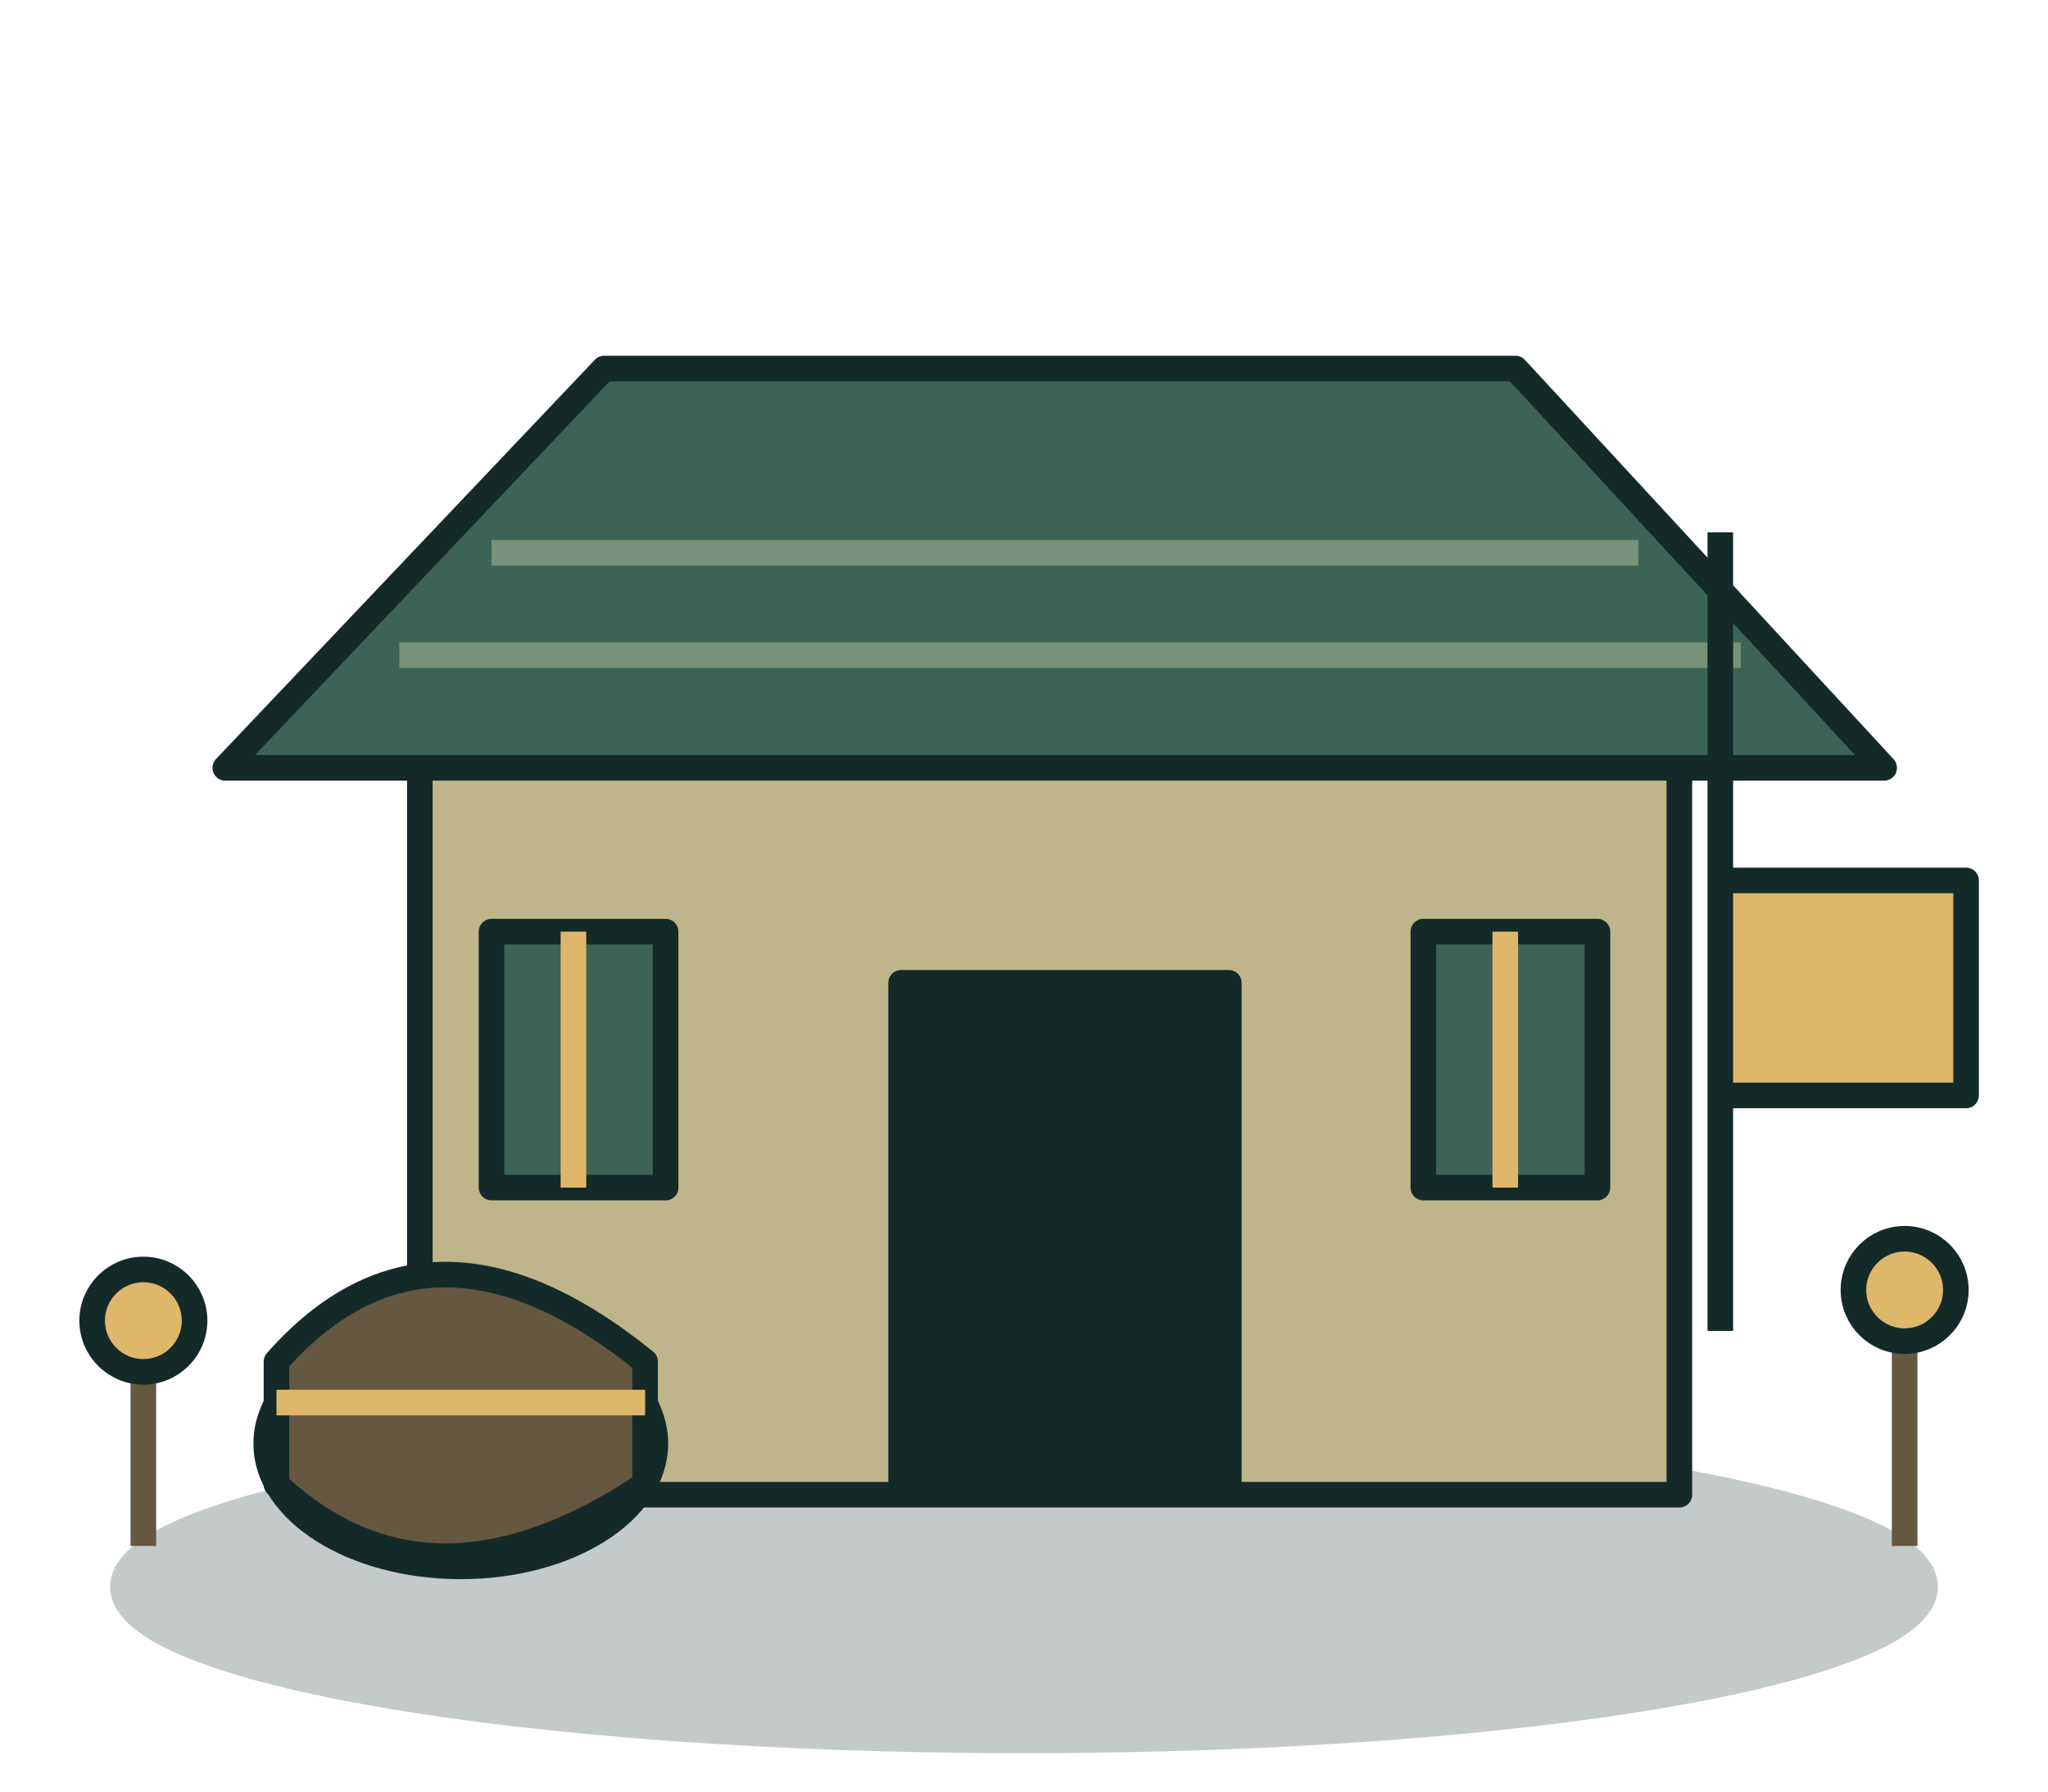
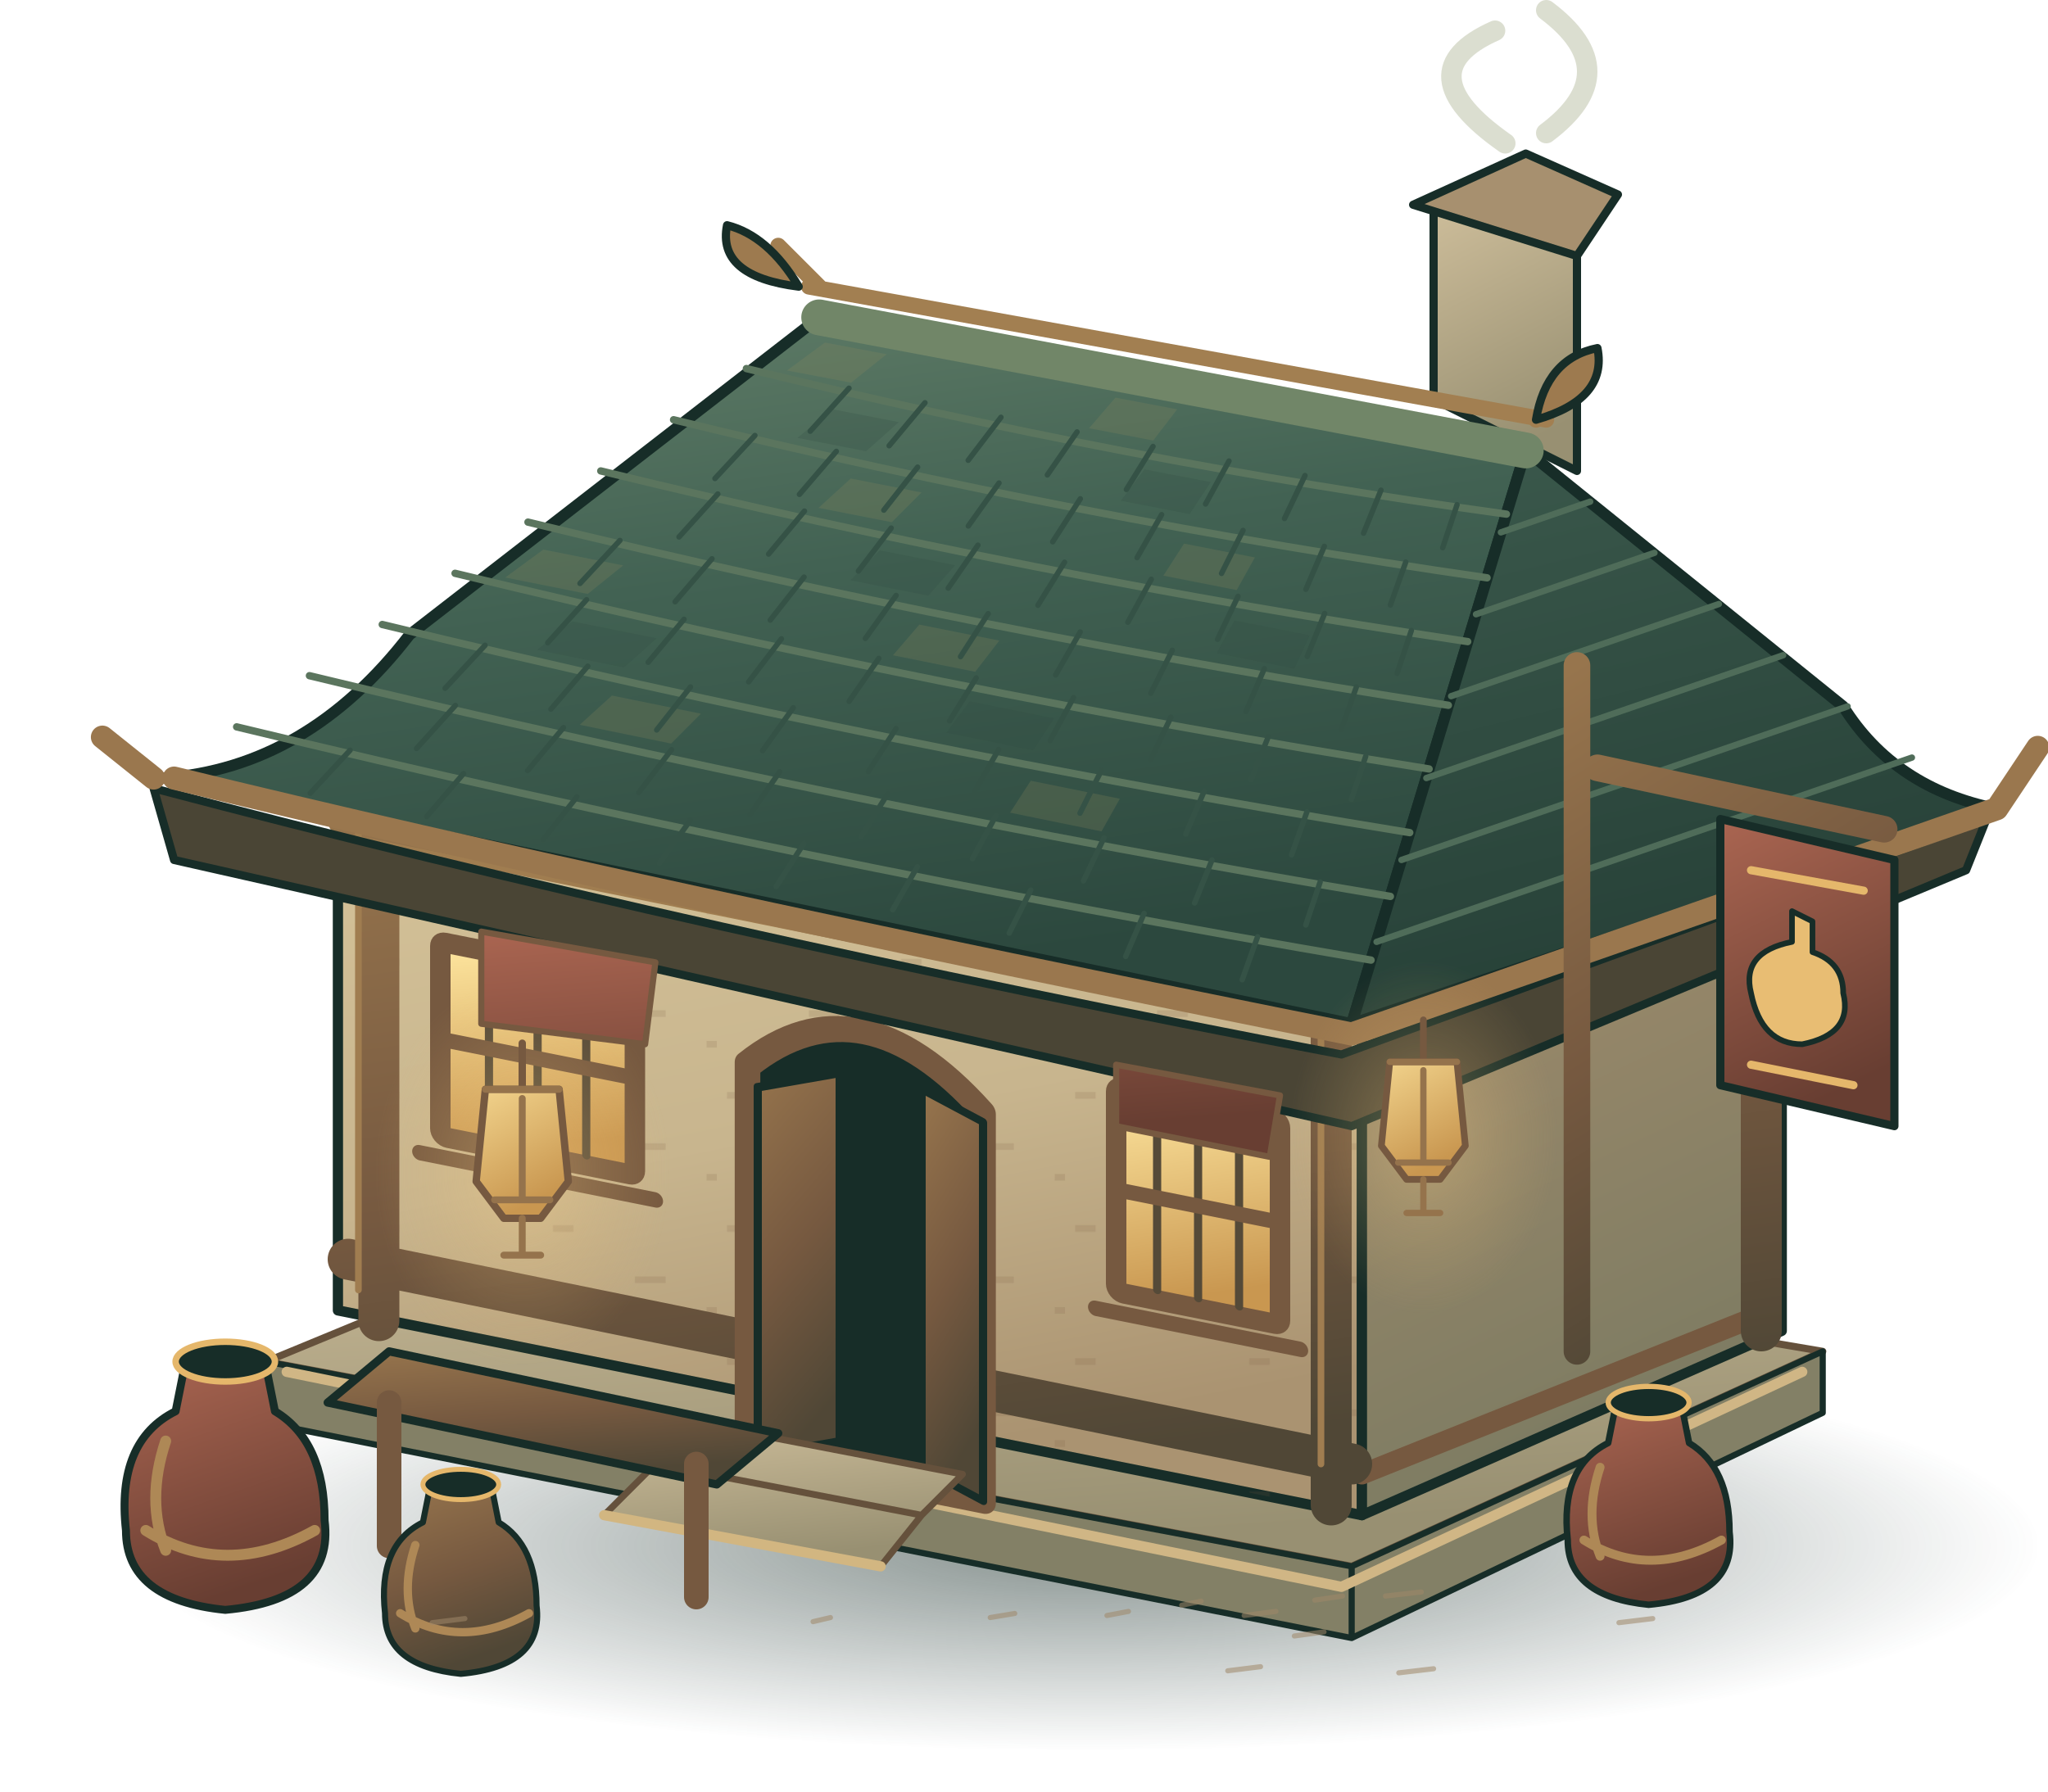
- <svg xmlns="http://www.w3.org/2000/svg" width="200" height="175" viewBox="0 0 200 175">
-   <g stroke="#142a29" stroke-width="2.5" stroke-linejoin="round">
-     <ellipse cx="100" cy="155" rx="88" ry="15" fill="#142a29" opacity=".25" />
-     <path d="M41 146V72H164V146Z" fill="#c0b48a" />
-     <path d="M22 75L59 36H148L184 75Z" fill="#3d6356" />
-     <path d="M39 64H170M48 54H160" fill="none" stroke="#78917a" />
-     <path d="M88 145V96H120V145" fill="#142a29" />
-     <path d="M48 91H65V116H48Z" fill="#3d6356" />
-     <path d="M56 91V116" stroke="#dfb76b" />
-     <path d="M139 91H156V116H139Z" fill="#3d6356" />
-     <path d="M147 91V116" stroke="#dfb76b" />
-     <path d="M168 52V130M169 86H192V107H169" fill="#dfb76b" />
-     <ellipse cx="45" cy="141" rx="19" ry="12" fill="#665741" />
-     <path d="M27 133Q42 116 63 133V145Q42 159 27 145Z" fill="#665741" />
-     <path d="M27 137H63" stroke="#dfb76b" />
-     <path d="M14 151V131M186 151V128" stroke="#665741" />
-     <circle cx="14" cy="129" r="5" fill="#dfb76b" />
-     <circle cx="186" cy="126" r="5" fill="#dfb76b" />
+ <svg xmlns="http://www.w3.org/2000/svg" width="400" height="350" viewBox="0 0 200 175">
+   <defs>
+     <linearGradient id="tavern-roof" x1="0" y1="0" x2=".28" y2="1">
+       <stop offset="0%" stop-color="#64806a" />
+       <stop offset="45%" stop-color="#426253" />
+       <stop offset="100%" stop-color="#2c483e" />
+     </linearGradient>
+     <linearGradient id="tavern-roof_side" x1="0" y1="0" x2=".28" y2="1">
+       <stop offset="0%" stop-color="#3b594c" />
+       <stop offset="100%" stop-color="#264037" />
+     </linearGradient>
+     <linearGradient id="tavern-wall" x1="0" y1="0" x2=".28" y2="1">
+       <stop offset="0%" stop-color="#d5c399" />
+       <stop offset="55%" stop-color="#c8b58e" />
+       <stop offset="100%" stop-color="#aa9371" />
+     </linearGradient>
+     <linearGradient id="tavern-wall_side" x1="0" y1="0" x2=".28" y2="1">
+       <stop offset="0%" stop-color="#a68e6d" />
+       <stop offset="100%" stop-color="#7c7b62" />
+     </linearGradient>
+     <linearGradient id="tavern-wood" x1="0" y1="0" x2=".28" y2="1">
+       <stop offset="0%" stop-color="#97754d" />
+       <stop offset="55%" stop-color="#765940" />
+       <stop offset="100%" stop-color="#504736" />
+     </linearGradient>
+     <linearGradient id="tavern-canvas" x1="0" y1="0" x2=".28" y2="1">
+       <stop offset="0%" stop-color="#d3c19a" />
+       <stop offset="45%" stop-color="#b5a986" />
+       <stop offset="100%" stop-color="#a18a69" />
+     </linearGradient>
+     <linearGradient id="tavern-canvas_side" x1="0" y1="0" x2=".28" y2="1">
+       <stop offset="0%" stop-color="#a29e7d" />
+       <stop offset="100%" stop-color="#686c57" />
+     </linearGradient>
+     <linearGradient id="tavern-earth" x1="0" y1="0" x2=".28" y2="1">
+       <stop offset="0%" stop-color="#8c9073" />
+       <stop offset="100%" stop-color="#5b4d39" />
+     </linearGradient>
+     <linearGradient id="tavern-stone" x1="0" y1="0" x2=".28" y2="1">
+       <stop offset="0%" stop-color="#cdbd9a" />
+       <stop offset="100%" stop-color="#989072" />
+     </linearGradient>
+     <linearGradient id="tavern-cloth" x1="0" y1="0" x2=".28" y2="1">
+       <stop offset="0%" stop-color="#e8bf75" />
+       <stop offset="100%" stop-color="#c1995d" />
+     </linearGradient>
+     <linearGradient id="tavern-red" x1="0" y1="0" x2=".28" y2="1">
+       <stop offset="0%" stop-color="#aa6551" />
+       <stop offset="100%" stop-color="#683e32" />
+     </linearGradient>
+     <linearGradient id="tavern-light" x1="0" y1="0" x2=".28" y2="1">
+       <stop offset="0%" stop-color="#ffe7a0" />
+       <stop offset="100%" stop-color="#c99750" />
+     </linearGradient>
+     <radialGradient id="tavern-glow">
+       <stop stop-color="#ffd68a" stop-opacity=".34" />
+       <stop offset="1" stop-color="#e2b570" stop-opacity="0" />
+     </radialGradient>
+     <radialGradient id="tavern-shadow">
+       <stop stop-color="#172d28" stop-opacity=".52" />
+       <stop offset=".58" stop-color="#172d28" stop-opacity=".22" />
+       <stop offset="1" stop-color="#172d28" stop-opacity="0" />
+     </radialGradient>
+     <pattern id="tavern-grain" width="18" height="16" patternUnits="userSpaceOnUse">
+       <path d="M1 2Q9 4 17 1M0 9Q7 7 18 11M4 15Q11 12 16 15" fill="none" stroke="#e5b76b" stroke-width=".55" opacity=".19" />
+     </pattern>
+     <pattern id="tavern-plaster" width="17" height="13" patternUnits="userSpaceOnUse">
+       <path d="M3 3h2M11 8h3M1 11h1" stroke="#765940" opacity=".16" stroke-width=".65" />
+     </pattern>
+   </defs>
+   <g stroke-linejoin="round" stroke-linecap="round">
+     <ellipse cx="106" cy="151" rx="93" ry="20" fill="url(#tavern-shadow)" />
+     <path d="M26 133L132 153L178 132L72 114Z" fill="url(#tavern-stone)" stroke="#65513c" stroke-width="0.7" stroke-linejoin="round" stroke-linecap="round" />
+     <path d="M26 133V139L132 160V153ZM132 153L178 132V138L132 160Z" fill="#838066" stroke="#172d28" stroke-width="0.6" stroke-linejoin="round" stroke-linecap="round" />
+     <path d="M28 134L131 155L176 134" fill="none" stroke="#d0b685" stroke-width="1" stroke-linejoin="round" stroke-linecap="round" />
+     <path d="M33 77L133 97V148L33 128Z" fill="url(#tavern-wall)" stroke="#172d28" stroke-width="1" stroke-linejoin="round" stroke-linecap="round" />
+     <path d="M33 77L133 97V148L33 128Z" fill="url(#tavern-plaster)" stroke="none" stroke-width="1" stroke-linejoin="round" stroke-linecap="round" />
+     <path d="M133 97L174 79V130L133 148Z" fill="url(#tavern-wall_side)" stroke="#172d28" stroke-width="1" stroke-linejoin="round" stroke-linecap="round" />
+     <path d="M133 103L174 86M133 144L173 128" fill="none" stroke="#765940" stroke-width="2" stroke-linejoin="round" stroke-linecap="round" />
+     <path d="M34 80L132 99M34 123L132 143M37 79V129M130 98V147M172 81V130" fill="none" stroke="url(#tavern-wood)" stroke-width="4" stroke-linejoin="round" stroke-linecap="round" />
+     <path d="M35 81V126M129 100V143M35 82L129 101" fill="none" stroke="#a07d50" stroke-width="0.65" stroke-linejoin="round" stroke-linecap="round" />
+     <g transform="translate(38,81) skewY(11.31)">
+       <g transform="translate(5,10)">
+         <rect width="19" height="19" rx=".6" fill="url(#tavern-light)" stroke="#765940" stroke-width="2" />
+         <path d="M4.75 1V18" fill="none" stroke="#554a38" stroke-width="0.8" stroke-linejoin="round" stroke-linecap="round" />
+         <path d="M9.5 1V18" fill="none" stroke="#554a38" stroke-width="0.8" stroke-linejoin="round" stroke-linecap="round" />
+         <path d="M14.25 1V18" fill="none" stroke="#554a38" stroke-width="0.8" stroke-linejoin="round" stroke-linecap="round" />
+         <path d="M1 9.5H18M-2 21H21" fill="none" stroke="#765940" stroke-width="1.5" stroke-linejoin="round" stroke-linecap="round" />
+       </g>
+       <path d="M35 54V16Q46 5 58 16V54Z" fill="#172d28" stroke="#765940" stroke-width="2.5" stroke-linejoin="round" stroke-linecap="round" />
+       <path d="M36 54V18L44 15V51Z" fill="url(#tavern-wood)" stroke="#172d28" stroke-width="0.8" stroke-linejoin="round" stroke-linecap="round" />
+       <path d="M58 17V54L52 52V15Z" fill="url(#tavern-wood)" stroke="#172d28" stroke-width="0.8" stroke-linejoin="round" stroke-linecap="round" />
+       <g transform="translate(71,11)">
+         <rect width="16" height="20" rx=".6" fill="url(#tavern-light)" stroke="#765940" stroke-width="2" />
+         <path d="M4.0 1V19" fill="none" stroke="#554a38" stroke-width="0.8" stroke-linejoin="round" stroke-linecap="round" />
+         <path d="M8.0 1V19" fill="none" stroke="#554a38" stroke-width="0.8" stroke-linejoin="round" stroke-linecap="round" />
+         <path d="M12.0 1V19" fill="none" stroke="#554a38" stroke-width="0.8" stroke-linejoin="round" stroke-linecap="round" />
+         <path d="M1 10.0H15M-2 22H18" fill="none" stroke="#765940" stroke-width="1.5" stroke-linejoin="round" stroke-linecap="round" />
+       </g>
+     </g>
+     <path d="M68 139L94 144L90 148L64 143ZM64 143L90 148L86 153L59 148Z" fill="url(#tavern-stone)" stroke="#65513c" stroke-width="0.65" stroke-linejoin="round" stroke-linecap="round" />
+     <path d="M59 148L86 153" fill="none" stroke="#d2b681" stroke-width="1" stroke-linejoin="round" stroke-linecap="round" />
+     <path d="M140 39V20L154 23V46Z" fill="url(#tavern-stone)" stroke="#172d28" stroke-width="0.8" stroke-linejoin="round" stroke-linecap="round" />
+     <path d="M138 20L149 15L158 19L154 25Z" fill="#a7906f" stroke="#172d28" stroke-width="0.8" stroke-linejoin="round" stroke-linecap="round" />
+     <path d="M147 14Q137 7 146 3M151 13Q159 7 151 1" fill="none" stroke="#99a079" stroke-width="2" stroke-linejoin="round" stroke-linecap="round" opacity=".35" />
+     <g transform="translate(0,0) scale(1)">
+       <path d="M15 77Q68 91 131 103L194 80L192 85L132 110L17 84Z" fill="#4a4535" stroke="#172d28" stroke-width="0.8" stroke-linejoin="round" stroke-linecap="round" />
+       <path d="M16 76Q30 75 40 62L80 31L149 44L132 100Z" fill="url(#tavern-roof)" stroke="#172d28" stroke-width="1.1" stroke-linejoin="round" stroke-linecap="round" />
+       <path d="M149 44L180 69Q185 77 195 79L132 100Z" fill="url(#tavern-roof_side)" stroke="#172d28" stroke-width="1.1" stroke-linejoin="round" stroke-linecap="round" />
+       <path d="M80.56 33.46L86.59 34.60L83.12 37.38L76.85 36.19Z" fill="#8b885e" stroke="none" stroke-width="1" stroke-linejoin="round" stroke-linecap="round" opacity=".23" />
+       <path d="M108.93 38.84L114.96 39.98L112.62 43.03L106.35 41.83Z" fill="#8b885e" stroke="none" stroke-width="1" stroke-linejoin="round" stroke-linecap="round" opacity=".23" />
+       <path d="M81.30 39.98L87.77 41.23L84.58 44.08L77.87 42.77Z" fill="#2f4a40" stroke="none" stroke-width="1" stroke-linejoin="round" stroke-linecap="round" opacity=".23" />
+       <path d="M111.76 45.85L118.24 47.09L116.17 50.21L109.46 48.91Z" fill="#2f4a40" stroke="none" stroke-width="1" stroke-linejoin="round" stroke-linecap="round" opacity=".23" />
+       <path d="M83.08 46.74L90.00 48.10L87.09 51.01L79.93 49.61Z" fill="#8b885e" stroke="none" stroke-width="1" stroke-linejoin="round" stroke-linecap="round" opacity=".23" />
+       <path d="M115.63 53.10L122.55 54.45L120.77 57.64L113.61 56.23Z" fill="#8b885e" stroke="none" stroke-width="1" stroke-linejoin="round" stroke-linecap="round" opacity=".23" />
+       <path d="M85.91 53.76L93.27 55.21L90.65 58.19L83.05 56.68Z" fill="#2f4a40" stroke="none" stroke-width="1" stroke-linejoin="round" stroke-linecap="round" opacity=".23" />
+       <path d="M120.55 60.60L127.91 62.06L126.41 65.31L118.81 63.80Z" fill="#2f4a40" stroke="none" stroke-width="1" stroke-linejoin="round" stroke-linecap="round" opacity=".23" />
+       <path d="M53.06 53.68L60.86 55.23L57.39 58.02L49.34 56.41Z" fill="#8b885e" stroke="none" stroke-width="1" stroke-linejoin="round" stroke-linecap="round" opacity=".23" />
+       <path d="M89.78 61.01L97.59 62.57L95.24 65.62L87.20 64.01Z" fill="#8b885e" stroke="none" stroke-width="1" stroke-linejoin="round" stroke-linecap="round" opacity=".23" />
+       <path d="M55.88 60.69L64.13 62.35L60.94 65.20L52.45 63.48Z" fill="#2f4a40" stroke="none" stroke-width="1" stroke-linejoin="round" stroke-linecap="round" opacity=".23" />
+       <path d="M94.70 68.51L102.95 70.17L100.89 73.29L92.40 71.57Z" fill="#2f4a40" stroke="none" stroke-width="1" stroke-linejoin="round" stroke-linecap="round" opacity=".23" />
+       <path d="M59.76 67.94L68.45 69.71L65.54 72.63L56.61 70.80Z" fill="#8b885e" stroke="none" stroke-width="1" stroke-linejoin="round" stroke-linecap="round" opacity=".23" />
+       <path d="M100.66 76.26L109.36 78.02L107.57 81.21L98.64 79.38Z" fill="#8b885e" stroke="none" stroke-width="1" stroke-linejoin="round" stroke-linecap="round" opacity=".23" />
+       <path d="M72.89 36.00Q110.00 45.11 147.11 50.22" fill="none" stroke="#5b755e" stroke-width="0.72" stroke-linejoin="round" stroke-linecap="round" />
+       <path d="M82.91 37.92l-3.79 4.2" fill="none" stroke="#355246" stroke-width="0.53" stroke-linejoin="round" stroke-linecap="round" />
+       <path d="M90.33 39.34l-3.50 4.2" fill="none" stroke="#355246" stroke-width="0.53" stroke-linejoin="round" stroke-linecap="round" />
+       <path d="M97.75 40.76l-3.20 4.2" fill="none" stroke="#355246" stroke-width="0.53" stroke-linejoin="round" stroke-linecap="round" />
+       <path d="M105.18 42.19l-2.90 4.2" fill="none" stroke="#355246" stroke-width="0.53" stroke-linejoin="round" stroke-linecap="round" />
+       <path d="M112.60 43.61l-2.60 4.2" fill="none" stroke="#355246" stroke-width="0.53" stroke-linejoin="round" stroke-linecap="round" />
+       <path d="M120.02 45.03l-2.29 4.2" fill="none" stroke="#355246" stroke-width="0.53" stroke-linejoin="round" stroke-linecap="round" />
+       <path d="M127.44 46.45l-2.00 4.2" fill="none" stroke="#355246" stroke-width="0.53" stroke-linejoin="round" stroke-linecap="round" />
+       <path d="M134.86 47.88l-1.70 4.2" fill="none" stroke="#355246" stroke-width="0.53" stroke-linejoin="round" stroke-linecap="round" />
+       <path d="M142.29 49.30l-1.40 4.2" fill="none" stroke="#355246" stroke-width="0.53" stroke-linejoin="round" stroke-linecap="round" />
+       <path d="M65.78 41.00Q105.50 50.72 145.22 56.44" fill="none" stroke="#5b755e" stroke-width="0.72" stroke-linejoin="round" stroke-linecap="round" />
+       <path d="M73.72 42.54l-3.90 4.2" fill="none" stroke="#355246" stroke-width="0.53" stroke-linejoin="round" stroke-linecap="round" />
+       <path d="M81.67 44.09l-3.60 4.2" fill="none" stroke="#355246" stroke-width="0.53" stroke-linejoin="round" stroke-linecap="round" />
+       <path d="M89.61 45.63l-3.30 4.2" fill="none" stroke="#355246" stroke-width="0.53" stroke-linejoin="round" stroke-linecap="round" />
+       <path d="M97.56 47.18l-3.00 4.2" fill="none" stroke="#355246" stroke-width="0.53" stroke-linejoin="round" stroke-linecap="round" />
+       <path d="M105.50 48.72l-2.70 4.2" fill="none" stroke="#355246" stroke-width="0.53" stroke-linejoin="round" stroke-linecap="round" />
+       <path d="M113.44 50.27l-2.40 4.2" fill="none" stroke="#355246" stroke-width="0.53" stroke-linejoin="round" stroke-linecap="round" />
+       <path d="M121.39 51.81l-2.10 4.2" fill="none" stroke="#355246" stroke-width="0.53" stroke-linejoin="round" stroke-linecap="round" />
+       <path d="M129.33 53.36l-1.80 4.2" fill="none" stroke="#355246" stroke-width="0.53" stroke-linejoin="round" stroke-linecap="round" />
+       <path d="M137.28 54.90l-1.50 4.2" fill="none" stroke="#355246" stroke-width="0.53" stroke-linejoin="round" stroke-linecap="round" />
+       <path d="M58.67 46.00Q101.00 56.33 143.33 62.67" fill="none" stroke="#5b755e" stroke-width="0.72" stroke-linejoin="round" stroke-linecap="round" />
+       <path d="M70.10 48.25l-3.79 4.2" fill="none" stroke="#355246" stroke-width="0.53" stroke-linejoin="round" stroke-linecap="round" />
+       <path d="M78.56 49.92l-3.50 4.2" fill="none" stroke="#355246" stroke-width="0.53" stroke-linejoin="round" stroke-linecap="round" />
+       <path d="M87.03 51.58l-3.20 4.2" fill="none" stroke="#355246" stroke-width="0.53" stroke-linejoin="round" stroke-linecap="round" />
+       <path d="M95.50 53.25l-2.90 4.2" fill="none" stroke="#355246" stroke-width="0.53" stroke-linejoin="round" stroke-linecap="round" />
+       <path d="M103.96 54.92l-2.60 4.2" fill="none" stroke="#355246" stroke-width="0.53" stroke-linejoin="round" stroke-linecap="round" />
+       <path d="M112.43 56.58l-2.29 4.2" fill="none" stroke="#355246" stroke-width="0.53" stroke-linejoin="round" stroke-linecap="round" />
+       <path d="M120.90 58.25l-2.00 4.2" fill="none" stroke="#355246" stroke-width="0.53" stroke-linejoin="round" stroke-linecap="round" />
+       <path d="M129.36 59.92l-1.70 4.2" fill="none" stroke="#355246" stroke-width="0.53" stroke-linejoin="round" stroke-linecap="round" />
+       <path d="M137.83 61.58l-1.40 4.2" fill="none" stroke="#355246" stroke-width="0.53" stroke-linejoin="round" stroke-linecap="round" />
+       <path d="M51.56 51.00Q96.50 61.94 141.44 68.89" fill="none" stroke="#5b755e" stroke-width="0.72" stroke-linejoin="round" stroke-linecap="round" />
+       <path d="M60.54 52.79l-3.90 4.2" fill="none" stroke="#355246" stroke-width="0.53" stroke-linejoin="round" stroke-linecap="round" />
+       <path d="M69.53 54.58l-3.60 4.2" fill="none" stroke="#355246" stroke-width="0.53" stroke-linejoin="round" stroke-linecap="round" />
+       <path d="M78.52 56.37l-3.30 4.2" fill="none" stroke="#355246" stroke-width="0.53" stroke-linejoin="round" stroke-linecap="round" />
+       <path d="M87.51 58.16l-3.00 4.2" fill="none" stroke="#355246" stroke-width="0.53" stroke-linejoin="round" stroke-linecap="round" />
+       <path d="M96.50 59.94l-2.70 4.2" fill="none" stroke="#355246" stroke-width="0.53" stroke-linejoin="round" stroke-linecap="round" />
+       <path d="M105.49 61.73l-2.40 4.2" fill="none" stroke="#355246" stroke-width="0.53" stroke-linejoin="round" stroke-linecap="round" />
+       <path d="M114.48 63.52l-2.10 4.2" fill="none" stroke="#355246" stroke-width="0.53" stroke-linejoin="round" stroke-linecap="round" />
+       <path d="M123.47 65.31l-1.80 4.2" fill="none" stroke="#355246" stroke-width="0.53" stroke-linejoin="round" stroke-linecap="round" />
+       <path d="M132.46 67.10l-1.50 4.2" fill="none" stroke="#355246" stroke-width="0.53" stroke-linejoin="round" stroke-linecap="round" />
+       <path d="M44.44 56.00Q92.00 67.56 139.56 75.11" fill="none" stroke="#5b755e" stroke-width="0.72" stroke-linejoin="round" stroke-linecap="round" />
+       <path d="M57.28 58.58l-3.79 4.2" fill="none" stroke="#355246" stroke-width="0.53" stroke-linejoin="round" stroke-linecap="round" />
+       <path d="M66.80 60.49l-3.50 4.2" fill="none" stroke="#355246" stroke-width="0.53" stroke-linejoin="round" stroke-linecap="round" />
+       <path d="M76.31 62.40l-3.20 4.2" fill="none" stroke="#355246" stroke-width="0.53" stroke-linejoin="round" stroke-linecap="round" />
+       <path d="M85.82 64.31l-2.90 4.2" fill="none" stroke="#355246" stroke-width="0.53" stroke-linejoin="round" stroke-linecap="round" />
+       <path d="M95.33 66.22l-2.60 4.2" fill="none" stroke="#355246" stroke-width="0.53" stroke-linejoin="round" stroke-linecap="round" />
+       <path d="M104.84 68.14l-2.29 4.2" fill="none" stroke="#355246" stroke-width="0.53" stroke-linejoin="round" stroke-linecap="round" />
+       <path d="M114.35 70.05l-2.00 4.2" fill="none" stroke="#355246" stroke-width="0.53" stroke-linejoin="round" stroke-linecap="round" />
+       <path d="M123.86 71.96l-1.70 4.2" fill="none" stroke="#355246" stroke-width="0.53" stroke-linejoin="round" stroke-linecap="round" />
+       <path d="M133.37 73.87l-1.40 4.2" fill="none" stroke="#355246" stroke-width="0.53" stroke-linejoin="round" stroke-linecap="round" />
+       <path d="M37.33 61.00Q87.50 73.17 137.67 81.33" fill="none" stroke="#5b755e" stroke-width="0.72" stroke-linejoin="round" stroke-linecap="round" />
+       <path d="M47.37 63.03l-3.90 4.2" fill="none" stroke="#355246" stroke-width="0.53" stroke-linejoin="round" stroke-linecap="round" />
+       <path d="M57.40 65.07l-3.60 4.2" fill="none" stroke="#355246" stroke-width="0.53" stroke-linejoin="round" stroke-linecap="round" />
+       <path d="M67.43 67.10l-3.30 4.2" fill="none" stroke="#355246" stroke-width="0.53" stroke-linejoin="round" stroke-linecap="round" />
+       <path d="M77.47 69.13l-3.00 4.2" fill="none" stroke="#355246" stroke-width="0.53" stroke-linejoin="round" stroke-linecap="round" />
+       <path d="M87.50 71.17l-2.70 4.2" fill="none" stroke="#355246" stroke-width="0.53" stroke-linejoin="round" stroke-linecap="round" />
+       <path d="M97.53 73.20l-2.40 4.2" fill="none" stroke="#355246" stroke-width="0.53" stroke-linejoin="round" stroke-linecap="round" />
+       <path d="M107.57 75.23l-2.10 4.2" fill="none" stroke="#355246" stroke-width="0.53" stroke-linejoin="round" stroke-linecap="round" />
+       <path d="M117.60 77.27l-1.80 4.2" fill="none" stroke="#355246" stroke-width="0.53" stroke-linejoin="round" stroke-linecap="round" />
+       <path d="M127.63 79.30l-1.50 4.2" fill="none" stroke="#355246" stroke-width="0.53" stroke-linejoin="round" stroke-linecap="round" />
+       <path d="M30.22 66.00Q83.00 78.78 135.78 87.56" fill="none" stroke="#5b755e" stroke-width="0.72" stroke-linejoin="round" stroke-linecap="round" />
+       <path d="M44.47 68.91l-3.79 4.2" fill="none" stroke="#355246" stroke-width="0.53" stroke-linejoin="round" stroke-linecap="round" />
+       <path d="M55.03 71.07l-3.50 4.2" fill="none" stroke="#355246" stroke-width="0.53" stroke-linejoin="round" stroke-linecap="round" />
+       <path d="M65.58 73.22l-3.20 4.2" fill="none" stroke="#355246" stroke-width="0.53" stroke-linejoin="round" stroke-linecap="round" />
+       <path d="M76.14 75.38l-2.90 4.2" fill="none" stroke="#355246" stroke-width="0.53" stroke-linejoin="round" stroke-linecap="round" />
+       <path d="M86.69 77.53l-2.60 4.2" fill="none" stroke="#355246" stroke-width="0.53" stroke-linejoin="round" stroke-linecap="round" />
+       <path d="M97.25 79.69l-2.29 4.2" fill="none" stroke="#355246" stroke-width="0.53" stroke-linejoin="round" stroke-linecap="round" />
+       <path d="M107.81 81.84l-2.00 4.2" fill="none" stroke="#355246" stroke-width="0.53" stroke-linejoin="round" stroke-linecap="round" />
+       <path d="M118.36 84.00l-1.70 4.2" fill="none" stroke="#355246" stroke-width="0.53" stroke-linejoin="round" stroke-linecap="round" />
+       <path d="M128.92 86.15l-1.40 4.2" fill="none" stroke="#355246" stroke-width="0.53" stroke-linejoin="round" stroke-linecap="round" />
+       <path d="M23.11 71.00Q78.50 84.39 133.89 93.78" fill="none" stroke="#5b755e" stroke-width="0.72" stroke-linejoin="round" stroke-linecap="round" />
+       <path d="M34.19 73.28l-3.90 4.2" fill="none" stroke="#355246" stroke-width="0.53" stroke-linejoin="round" stroke-linecap="round" />
+       <path d="M45.27 75.56l-3.60 4.2" fill="none" stroke="#355246" stroke-width="0.53" stroke-linejoin="round" stroke-linecap="round" />
+       <path d="M56.34 77.83l-3.30 4.2" fill="none" stroke="#355246" stroke-width="0.53" stroke-linejoin="round" stroke-linecap="round" />
+       <path d="M67.42 80.11l-3.00 4.2" fill="none" stroke="#355246" stroke-width="0.53" stroke-linejoin="round" stroke-linecap="round" />
+       <path d="M78.50 82.39l-2.70 4.2" fill="none" stroke="#355246" stroke-width="0.53" stroke-linejoin="round" stroke-linecap="round" />
+       <path d="M89.58 84.67l-2.40 4.2" fill="none" stroke="#355246" stroke-width="0.53" stroke-linejoin="round" stroke-linecap="round" />
+       <path d="M100.66 86.94l-2.10 4.2" fill="none" stroke="#355246" stroke-width="0.53" stroke-linejoin="round" stroke-linecap="round" />
+       <path d="M111.73 89.22l-1.80 4.2" fill="none" stroke="#355246" stroke-width="0.53" stroke-linejoin="round" stroke-linecap="round" />
+       <path d="M122.81 91.50l-1.50 4.2" fill="none" stroke="#355246" stroke-width="0.53" stroke-linejoin="round" stroke-linecap="round" />
+       <path d="M155.29 49.00L146.57 52.00" fill="none" stroke="#4f6c59" stroke-width="0.62" stroke-linejoin="round" stroke-linecap="round" />
+       <path d="M161.57 54.00L144.14 60.00" fill="none" stroke="#4f6c59" stroke-width="0.62" stroke-linejoin="round" stroke-linecap="round" />
+       <path d="M167.86 59.00L141.71 68.00" fill="none" stroke="#4f6c59" stroke-width="0.62" stroke-linejoin="round" stroke-linecap="round" />
+       <path d="M174.14 64.00L139.29 76.00" fill="none" stroke="#4f6c59" stroke-width="0.62" stroke-linejoin="round" stroke-linecap="round" />
+       <path d="M180.43 69.00L136.86 84.00" fill="none" stroke="#4f6c59" stroke-width="0.62" stroke-linejoin="round" stroke-linecap="round" />
+       <path d="M186.71 74.00L134.43 92.00" fill="none" stroke="#4f6c59" stroke-width="0.62" stroke-linejoin="round" stroke-linecap="round" />
+       <path d="M17 76Q62 87 132 101L195 79M15 76L10 72M195 79L199 73" fill="none" stroke="#9a774e" stroke-width="2.25" stroke-linejoin="round" stroke-linecap="round" />
+       <path d="M80 31L149 44" fill="none" stroke="#718668" stroke-width="3.5" stroke-linejoin="round" stroke-linecap="round" />
+       <path d="M79 28L151 41M80 28L76 24M150 41L154 38" fill="none" stroke="#a27f51" stroke-width="1.55" stroke-linejoin="round" stroke-linecap="round" />
+       <path d="M78 28Q70 27 71 22Q75 23 78 28M150 41Q157 39 156 34Q151 35 150 41" fill="#9d7a4f" stroke="#172d28" stroke-width="0.8" stroke-linejoin="round" stroke-linecap="round" />
+     </g>
+     <path d="M154 65V132M156 75L184 81" fill="none" stroke="url(#tavern-wood)" stroke-width="2.6" stroke-linejoin="round" stroke-linecap="round" />
+     <path d="M168 80L185 84V110L168 106Z" fill="url(#tavern-red)" stroke="#172d28" stroke-width="0.8" stroke-linejoin="round" stroke-linecap="round" />
+     <path d="M171 85L182 87M171 104L181 106" fill="none" stroke="#e5b76b" stroke-width="0.8" stroke-linejoin="round" stroke-linecap="round" />
+     <path d="M175 89v3q-5 1 -4 5q1 5 5 5q5 -1 4 -5q0 -3 -3 -4v-3Z" fill="#e8bd73" stroke="#172d28" stroke-width="0.55" stroke-linejoin="round" stroke-linecap="round" />
+     <path d="M38 132L76 140L70 145L32 137Z" fill="url(#tavern-wood)" stroke="#172d28" stroke-width="0.8" stroke-linejoin="round" stroke-linecap="round" />
+     <path d="M38 137V151M68 143V156" fill="none" stroke="#765940" stroke-width="2.4" stroke-linejoin="round" stroke-linecap="round" />
+     <g transform="translate(22,133) scale(0.97)">
+       <path d="M-4 0L-5 5Q-11 8 -10 17Q-10 24 0 25Q11 24 10 16Q10 8 5 5L4 0Z" fill="url(#tavern-red)" stroke="#172d28" stroke-width="0.8" stroke-linejoin="round" stroke-linecap="round" />
+       <ellipse cx="0" cy="0" rx="5" ry="2" fill="#172d28" stroke="#e5b76b" stroke-width=".65" />
+       <path d="M-6 8Q-8 14 -6 19M-8 17Q0 22 9 17" fill="none" stroke="#ae8856" stroke-width="1.1" stroke-linejoin="round" stroke-linecap="round" />
+     </g>
+     <g transform="translate(45,145) scale(0.74)">
+       <path d="M-4 0L-5 5Q-11 8 -10 17Q-10 24 0 25Q11 24 10 16Q10 8 5 5L4 0Z" fill="url(#tavern-wood)" stroke="#172d28" stroke-width="0.8" stroke-linejoin="round" stroke-linecap="round" />
+       <ellipse cx="0" cy="0" rx="5" ry="2" fill="#172d28" stroke="#e5b76b" stroke-width=".65" />
+       <path d="M-6 8Q-8 14 -6 19M-8 17Q0 22 9 17" fill="none" stroke="#ae8856" stroke-width="1.1" stroke-linejoin="round" stroke-linecap="round" />
+     </g>
+     <g transform="translate(161,137) scale(0.79)">
+       <path d="M-4 0L-5 5Q-11 8 -10 17Q-10 24 0 25Q11 24 10 16Q10 8 5 5L4 0Z" fill="url(#tavern-red)" stroke="#172d28" stroke-width="0.8" stroke-linejoin="round" stroke-linecap="round" />
+       <ellipse cx="0" cy="0" rx="5" ry="2" fill="#172d28" stroke="#e5b76b" stroke-width=".65" />
+       <path d="M-6 8Q-8 14 -6 19M-8 17Q0 22 9 17" fill="none" stroke="#ae8856" stroke-width="1.1" stroke-linejoin="round" stroke-linecap="round" />
+     </g>
+     <g transform="translate(51,110) scale(0.9)">
+       <ellipse cx="0" cy="5" rx="16" ry="21" fill="url(#tavern-glow)" />
+       <path d="M0 -9V-4M-4 -4H4L5 6L2 10H-2L-5 6Z" fill="url(#tavern-light)" stroke="#765940" stroke-width="0.8" stroke-linejoin="round" stroke-linecap="round" />
+       <path d="M-4 -4H4M-3 8H3M0 10V14M-2 14H2M0 -3V8" fill="none" stroke="#95734c" stroke-width="0.75" stroke-linejoin="round" stroke-linecap="round" />
+     </g>
+     <g transform="translate(139,107) scale(0.82)">
+       <ellipse cx="0" cy="5" rx="16" ry="21" fill="url(#tavern-glow)" />
+       <path d="M0 -9V-4M-4 -4H4L5 6L2 10H-2L-5 6Z" fill="url(#tavern-light)" stroke="#765940" stroke-width="0.8" stroke-linejoin="round" stroke-linecap="round" />
+       <path d="M-4 -4H4M-3 8H3M0 10V14M-2 14H2M0 -3V8" fill="none" stroke="#95734c" stroke-width="0.75" stroke-linejoin="round" stroke-linecap="round" />
+     </g>
+     <path d="M47 91L64 94L63 102L47 100ZM109 104L125 107L124 113L109 110Z" fill="url(#tavern-red)" stroke="#765940" stroke-width="0.6" stroke-linejoin="round" stroke-linecap="round" />
+     <path d="M121.5 157.8l3.1 -.4" fill="none" stroke="#9f8767" stroke-width="0.5" stroke-linejoin="round" stroke-linecap="round" opacity=".55" />
+     <path d="M136.6 163.4l3.4 -.4" fill="none" stroke="#9f8767" stroke-width="0.5" stroke-linejoin="round" stroke-linecap="round" opacity=".55" />
+     <path d="M79.4 158.4l1.7 -.4" fill="none" stroke="#9f8767" stroke-width="0.5" stroke-linejoin="round" stroke-linecap="round" opacity=".55" />
+     <path d="M108.1 157.8l2.1 -.4" fill="none" stroke="#9f8767" stroke-width="0.5" stroke-linejoin="round" stroke-linecap="round" opacity=".55" />
+     <path d="M42.2 158.5l3.2 -.4" fill="none" stroke="#9f8767" stroke-width="0.5" stroke-linejoin="round" stroke-linecap="round" opacity=".55" />
+     <path d="M126.4 159.8l2.9 -.4" fill="none" stroke="#9f8767" stroke-width="0.5" stroke-linejoin="round" stroke-linecap="round" opacity=".55" />
+     <path d="M119.9 163.2l3.2 -.4" fill="none" stroke="#9f8767" stroke-width="0.5" stroke-linejoin="round" stroke-linecap="round" opacity=".55" />
+     <path d="M96.7 158.0l2.4 -.4" fill="none" stroke="#9f8767" stroke-width="0.5" stroke-linejoin="round" stroke-linecap="round" opacity=".55" />
+     <path d="M115.4 156.8l1.9 -.4" fill="none" stroke="#9f8767" stroke-width="0.5" stroke-linejoin="round" stroke-linecap="round" opacity=".55" />
+     <path d="M135.3 155.9l3.5 -.4" fill="none" stroke="#9f8767" stroke-width="0.5" stroke-linejoin="round" stroke-linecap="round" opacity=".55" />
+     <path d="M158.1 158.5l3.3 -.4" fill="none" stroke="#9f8767" stroke-width="0.5" stroke-linejoin="round" stroke-linecap="round" opacity=".55" />
+     <path d="M128.4 156.3l2.7 -.4" fill="none" stroke="#9f8767" stroke-width="0.5" stroke-linejoin="round" stroke-linecap="round" opacity=".55" />
  </g>
</svg>
